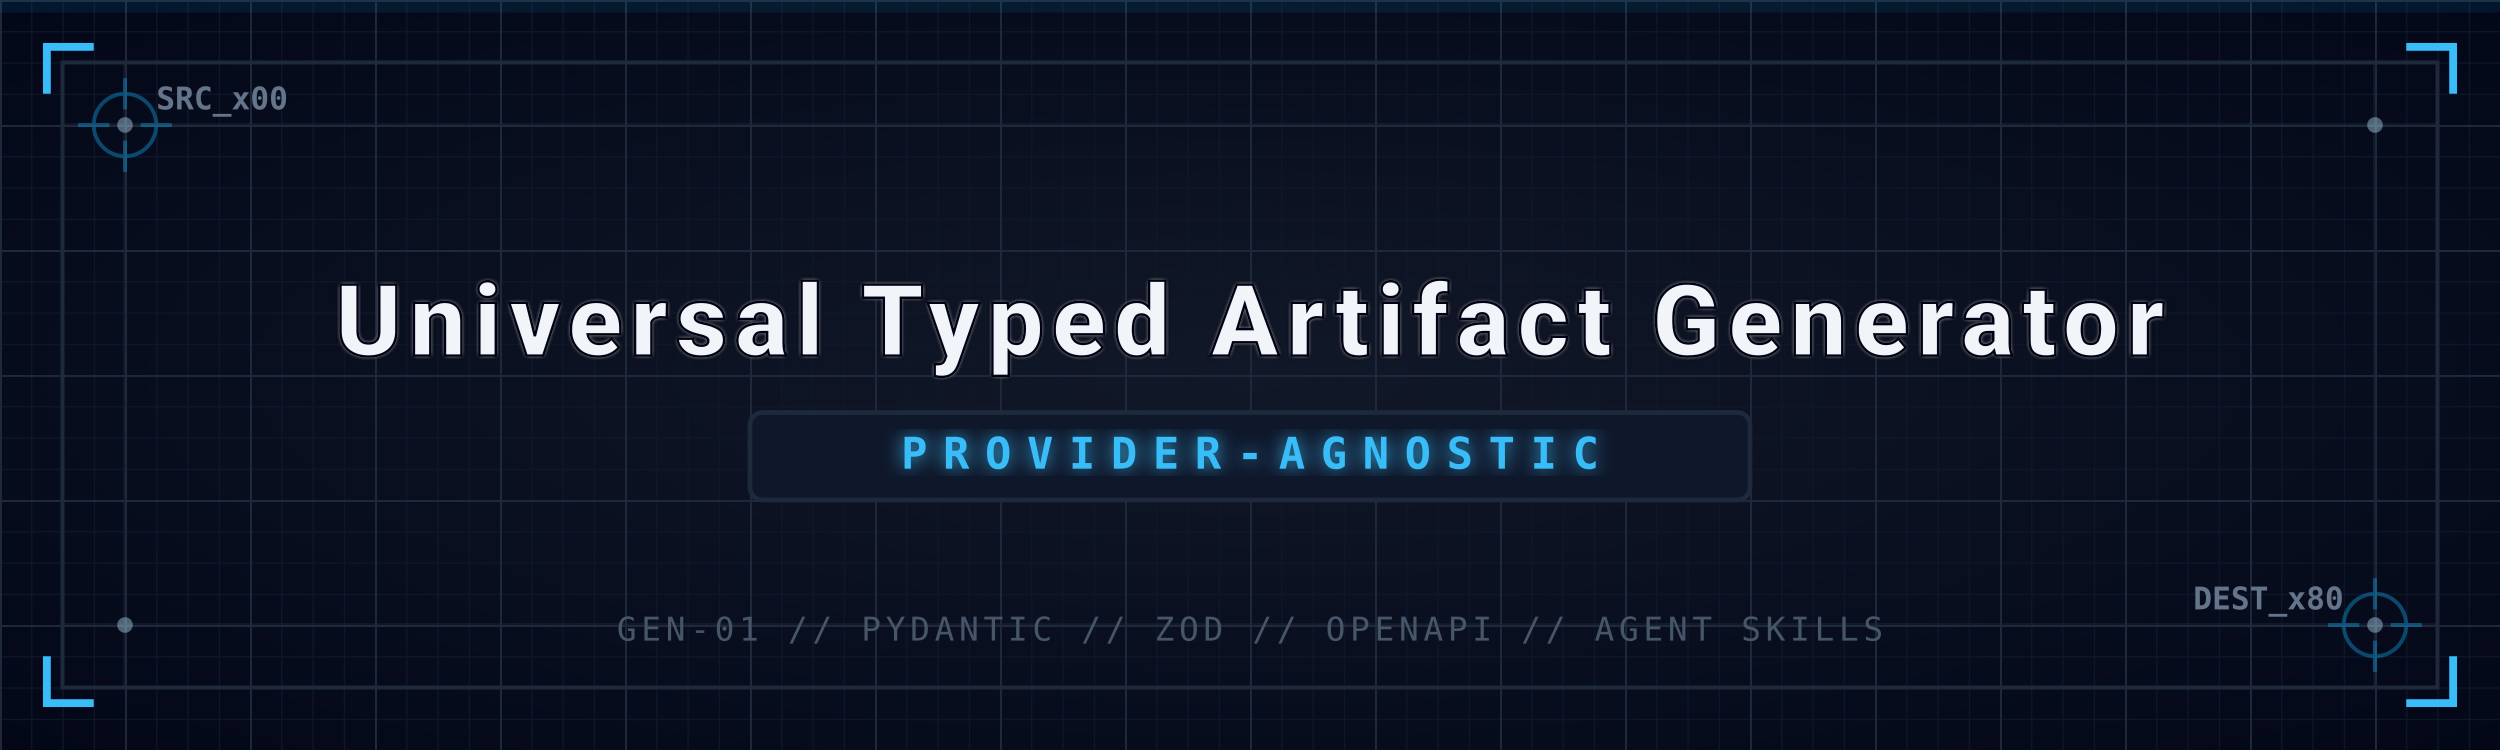
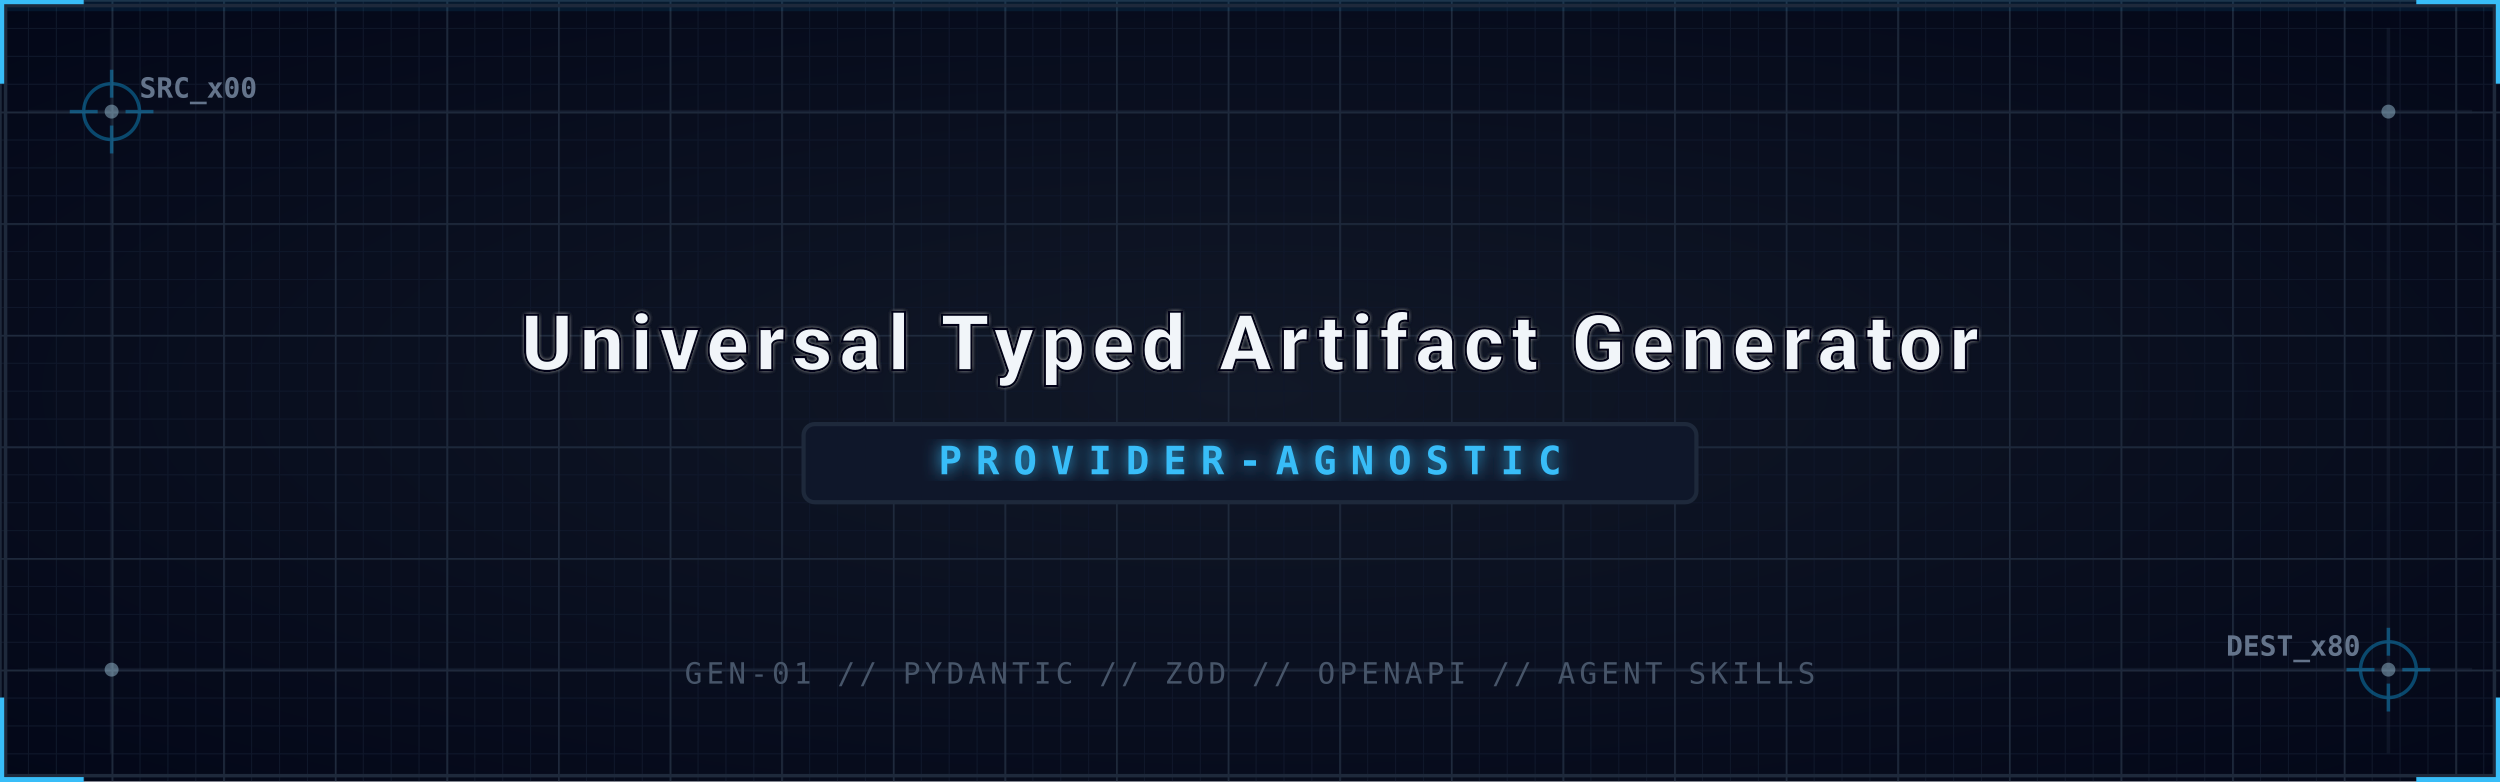
- <svg xmlns="http://www.w3.org/2000/svg" viewBox="0 0 800 240" width="100%" height="100%" role="img" aria-label="Universal Typed Artifact Generator - Provider-Agnostic Animated Blueprint Banner">
+ <svg xmlns="http://www.w3.org/2000/svg" viewBox="0 0 896 280" width="100%" height="100%" role="img" aria-label="Universal Typed Artifact Generator - Provider-Agnostic Animated Blueprint Banner">
  <defs>
    <radialGradient id="bg-grad" cx="50%" cy="50%" r="75%" fx="50%" fy="50%">
      <stop offset="0%" stop-color="#111827" />
      <stop offset="100%" stop-color="#020617" />
    </radialGradient>
    <filter id="glow" x="-20%" y="-20%" width="140%" height="140%">
      <feGaussianBlur stdDeviation="3" result="blur" />
      <feMerge>
        <feMergeNode in="blur" />
        <feMergeNode in="SourceGraphic" />
      </feMerge>
    </filter>
    <filter id="text-glow" x="-10%" y="-10%" width="120%" height="120%">
      <feGaussianBlur stdDeviation="0.75" result="blur" />
      <feMerge>
        <feMergeNode in="blur" />
        <feMergeNode in="SourceGraphic" />
      </feMerge>
    </filter>
    <pattern id="grid" width="40" height="40" patternUnits="userSpaceOnUse">
      <path d="M 40 0 L 0 0 0 40" fill="none" stroke="#1e293b" stroke-width="1.25" />
    </pattern>
    <pattern id="subgrid" width="10" height="10" patternUnits="userSpaceOnUse">
      <path d="M 10 0 L 0 0 0 10" fill="none" stroke="#0f172a" stroke-width="0.75" />
    </pattern>
    <style>
      @media (prefers-reduced-motion: reduce) {
        .anim-line {
          animation: none !important;
          stroke-dasharray: none !important;
          stroke-dashoffset: 0 !important;
        }
        .anim-pulse, .anim-grid, .anim-scan, .anim-rotate {
          animation: none !important;
          opacity: 0.9 !important;
          transform: none !important;
        }
      }

      .title {
        font-family: ui-sans-serif, system-ui, -apple-system, BlinkMacSystemFont, "Segoe UI", Roboto, "Helvetica Neue", Arial, sans-serif;
        font-weight: 900;
-         /* Adjusted font size back down slightly to 32px (original was 30px, previous iteration was 34px) */
-         font-size: 32px;
+         /* Adjusted font size down slightly per request */
+         font-size: 28px;
        fill: #f1f5f9;
        stroke: #020617;
        stroke-width: 0.8px;
        letter-spacing: 2.5px;
      }

      .subtitle {
        font-family: ui-monospace, SFMono-Regular, Menlo, Monaco, Consolas, monospace;
        font-size: 14px;
        fill: #38bdf8;
        letter-spacing: 5px;
        font-weight: 700;
      }

      .anim-line {
        stroke: #38bdf8;
        stroke-width: 2.5;
        stroke-linecap: round;
-         stroke-dasharray: 1800;
-         stroke-dashoffset: 1800;
+         stroke-dasharray: 2400;
+         stroke-dashoffset: 2400;
        animation: drawLine 16s cubic-bezier(0.4, 0, 0.2, 1) infinite alternate;
      }
      @keyframes drawLine {
-         0% { stroke-dashoffset: 1800; }
-         15% { stroke-dashoffset: 1800; }
+         0% { stroke-dashoffset: 2400; }
+         15% { stroke-dashoffset: 2400; }
        85% { stroke-dashoffset: 0; }
        100% { stroke-dashoffset: 0; }
      }

      .anim-pulse {
        opacity: 0.4;
        animation: pulse 8s ease-in-out infinite alternate;
      }
      @keyframes pulse {
        0% { opacity: 0.4; }
        100% { opacity: 1; }
      }

      .anim-grid {
        animation: gridPulse 14s ease-in-out infinite alternate;
      }
      @keyframes gridPulse {
        0% { opacity: 0.5; }
        100% { opacity: 1; }
      }

      .anim-scan {
        opacity: 0.1;
        animation: scanline 20s linear infinite;
      }
      @keyframes scanline {
        0% { transform: translateY(-100px); }
-         100% { transform: translateY(340px); }
+         100% { transform: translateY(400px); }
      }

      .anim-rotate {
        transform-origin: center;
        animation: rotateMarker 40s linear infinite;
      }
      @keyframes rotateMarker {
        0% { transform: rotate(0deg); }
        100% { transform: rotate(360deg); }
      }
    </style>
  </defs>
  <rect width="100%" height="100%" fill="url(#bg-grad)" />
  <g class="anim-grid">
    <rect width="100%" height="100%" fill="url(#subgrid)" />
    <rect width="100%" height="100%" fill="url(#grid)" />
  </g>
-   <rect x="0" y="0" width="800" height="4" fill="#0ea5e9" class="anim-scan" />
+   <rect x="0" y="0" width="896" height="4" fill="#0ea5e9" class="anim-scan" />
  <g stroke="#1e293b" stroke-width="1.25">
-     <path d="M 20 20 L 780 20 L 780 220 L 20 220 Z" fill="none" />
-     <path d="M 15 30 L 15 15 L 30 15" fill="none" stroke="#38bdf8" stroke-width="2.5" />
-     <path d="M 785 30 L 785 15 L 770 15" fill="none" stroke="#38bdf8" stroke-width="2.5" />
-     <path d="M 15 210 L 15 225 L 30 225" fill="none" stroke="#38bdf8" stroke-width="2.5" />
-     <path d="M 785 210 L 785 225 L 770 225" fill="none" stroke="#38bdf8" stroke-width="2.5" />
-     <path d="M 40 20 L 40 220 M 20 40 L 780 40 M 760 20 L 760 220 M 20 200 L 780 200" class="anim-pulse" />
+     <path d="M 2 2 L 894 2 L 894 278 L 2 278 Z" fill="none" />
+     <path d="M 0 30 L 0 0 L 30 0" fill="none" stroke="#38bdf8" stroke-width="3" />
+     <path d="M 896 30 L 896 0 L 866 0" fill="none" stroke="#38bdf8" stroke-width="3" />
+     <path d="M 0 250 L 0 280 L 30 280" fill="none" stroke="#38bdf8" stroke-width="3" />
+     <path d="M 896 250 L 896 280 L 866 280" fill="none" stroke="#38bdf8" stroke-width="3" />
+     <path d="M 40 10 L 40 270 M 10 40 L 886 40 M 856 10 L 856 270 M 10 240 L 886 240" class="anim-pulse" />
  </g>
  <g class="anim-pulse" stroke="#0ea5e9" stroke-width="1.25" fill="none">
    <g transform="translate(40,40)">
      <circle cx="0" cy="0" r="10" />
      <g class="anim-rotate">
        <path d="M -15 0 L -5 0 M 5 0 L 15 0 M 0 -15 L 0 -5 M 0 5 L 0 15" />
      </g>
    </g>
-     <g transform="translate(760,200)">
+     <g transform="translate(856,240)">
      <circle cx="0" cy="0" r="10" />
      <g class="anim-rotate">
        <path d="M -15 0 L -5 0 M 5 0 L 15 0 M 0 -15 L 0 -5 M 0 5 L 0 15" />
      </g>
    </g>
  </g>
-   <path d="M 40 200 L 40 40 L 760 40 L 760 200" fill="none" class="anim-line" filter="url(#glow)" />
+   <path d="M 40 240 L 40 40 L 856 40 L 856 240" fill="none" class="anim-line" filter="url(#glow)" />
  <g filter="url(#text-glow)">
-     <text x="400" y="105" text-anchor="middle" dominant-baseline="middle" class="title">
+     <text x="448" y="125" text-anchor="middle" dominant-baseline="middle" class="title">
      Universal Typed Artifact Generator
    </text>
  </g>
-   <rect x="240" y="132" width="320" height="28" rx="4" fill="#0f172a" stroke="#1e293b" stroke-width="1.5" />
-   <text x="400" y="146" text-anchor="middle" dominant-baseline="middle" class="subtitle" filter="url(#glow)">
+   <rect x="288" y="152" width="320" height="28" rx="4" fill="#0f172a" stroke="#1e293b" stroke-width="1.5" />
+   <text x="448" y="166" text-anchor="middle" dominant-baseline="middle" class="subtitle" filter="url(#glow)">
    PROVIDER-AGNOSTIC
  </text>
  <circle cx="40" cy="40" r="2.5" fill="#bae6fd" class="anim-pulse" />
-   <circle cx="760" cy="40" r="2.5" fill="#bae6fd" class="anim-pulse" />
-   <circle cx="40" cy="200" r="2.5" fill="#bae6fd" class="anim-pulse" />
-   <circle cx="760" cy="200" r="2.5" fill="#bae6fd" class="anim-pulse" />
+   <circle cx="856" cy="40" r="2.5" fill="#bae6fd" class="anim-pulse" />
+   <circle cx="40" cy="240" r="2.5" fill="#bae6fd" class="anim-pulse" />
+   <circle cx="856" cy="240" r="2.5" fill="#bae6fd" class="anim-pulse" />
  <text x="50" y="35" font-family="monospace" font-size="10" fill="#64748b" font-weight="bold">SRC_x00</text>
-   <text x="750" y="195" font-family="monospace" font-size="10" fill="#64748b" font-weight="bold" text-anchor="end">DEST_x80</text>
-   <text x="400" y="205" font-family="monospace" font-size="10.5" fill="#475569" text-anchor="middle" letter-spacing="1.5px">
+   <text x="846" y="235" font-family="monospace" font-size="10" fill="#64748b" font-weight="bold" text-anchor="end">DEST_x80</text>
+   <text x="448" y="245" font-family="monospace" font-size="10.5" fill="#475569" text-anchor="middle" letter-spacing="1.5px">
    GEN-01 // PYDANTIC // ZOD // OPENAPI // AGENT SKILLS
  </text>
</svg>
